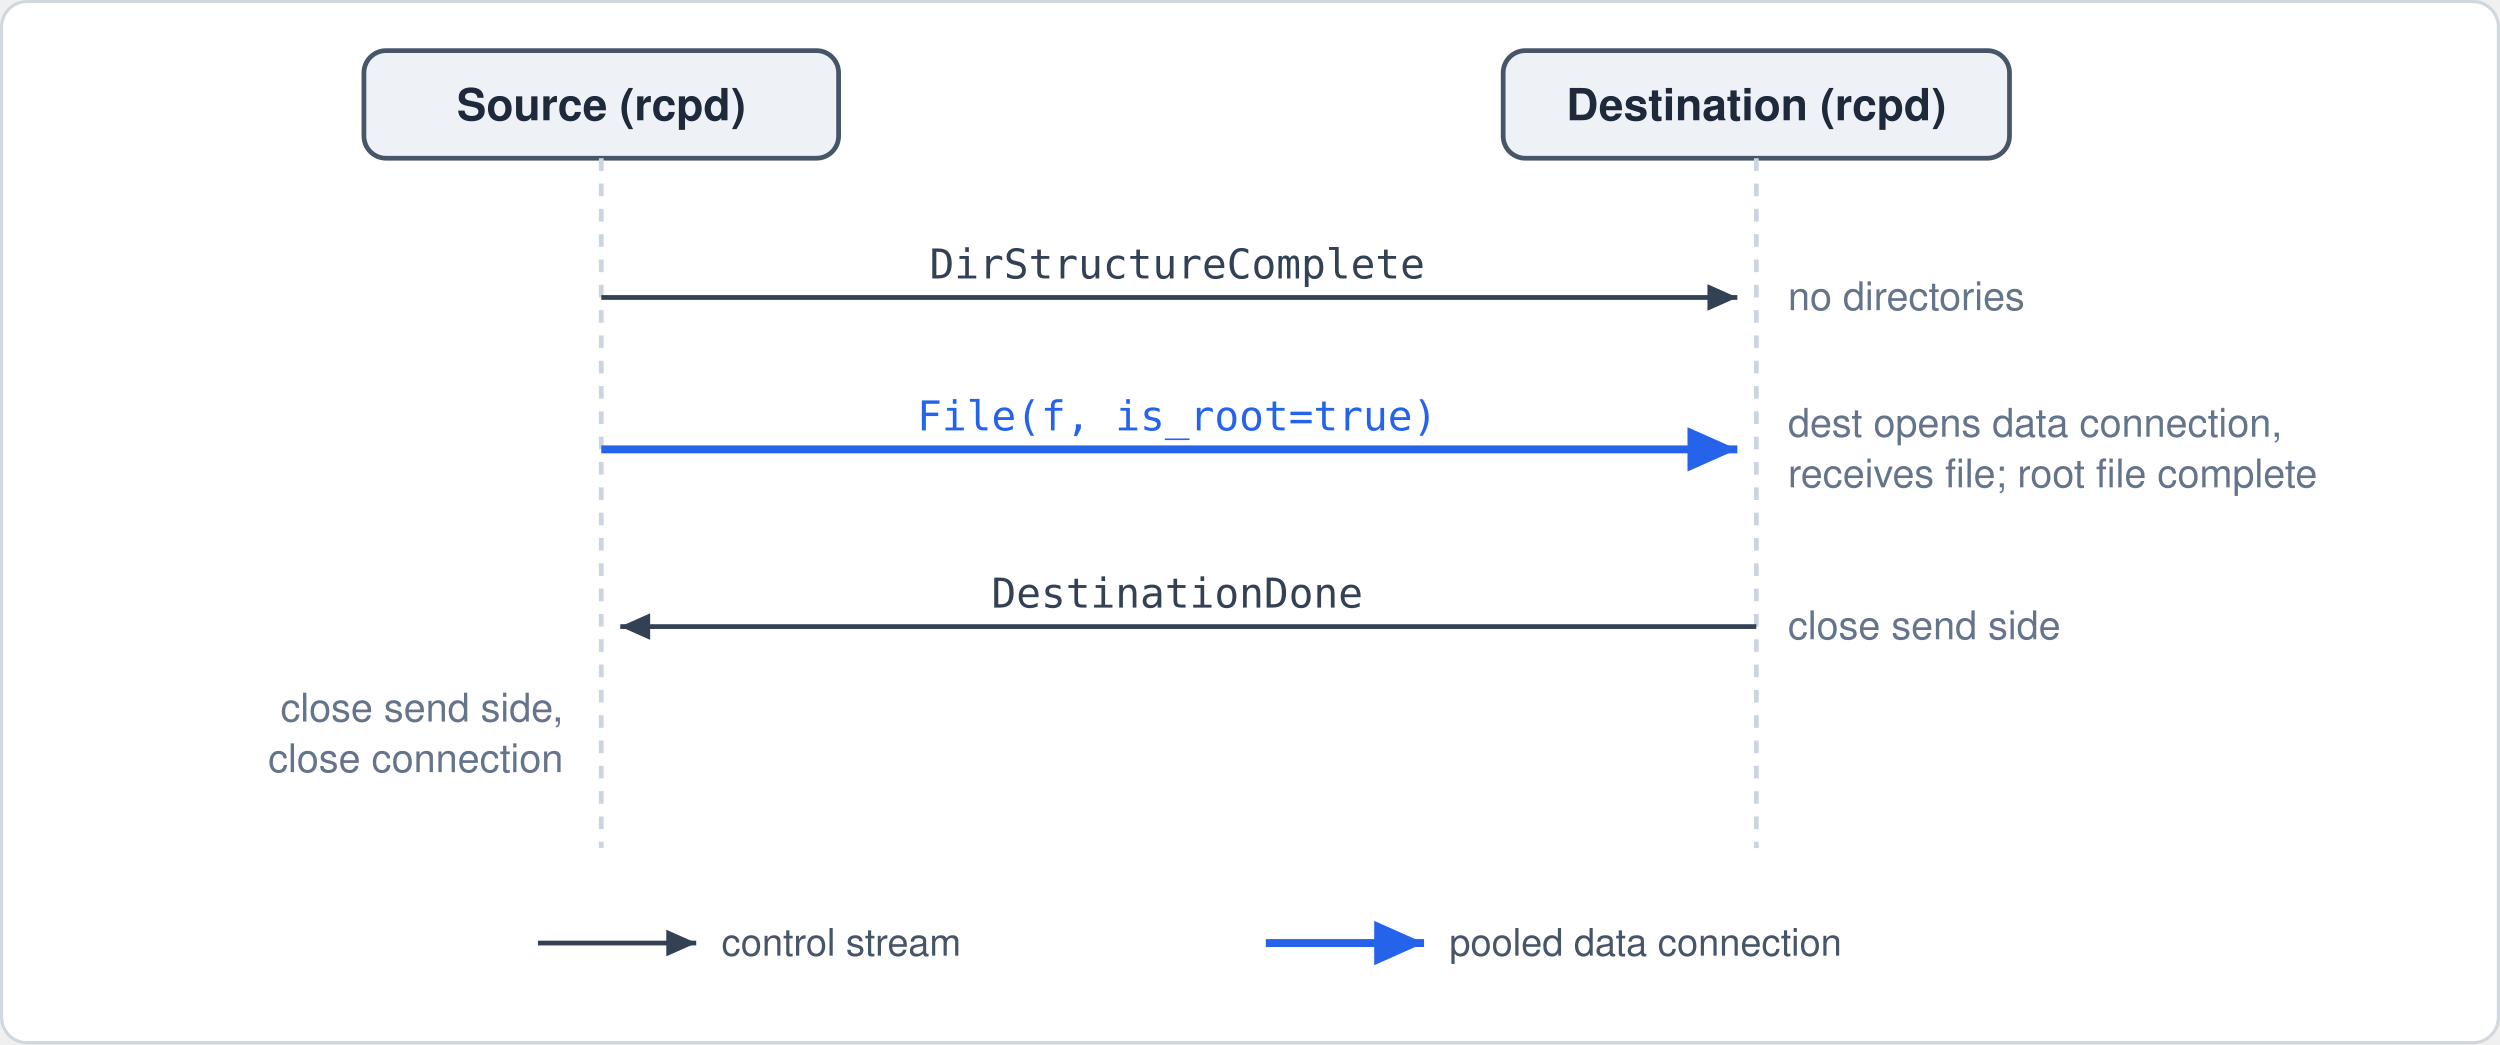
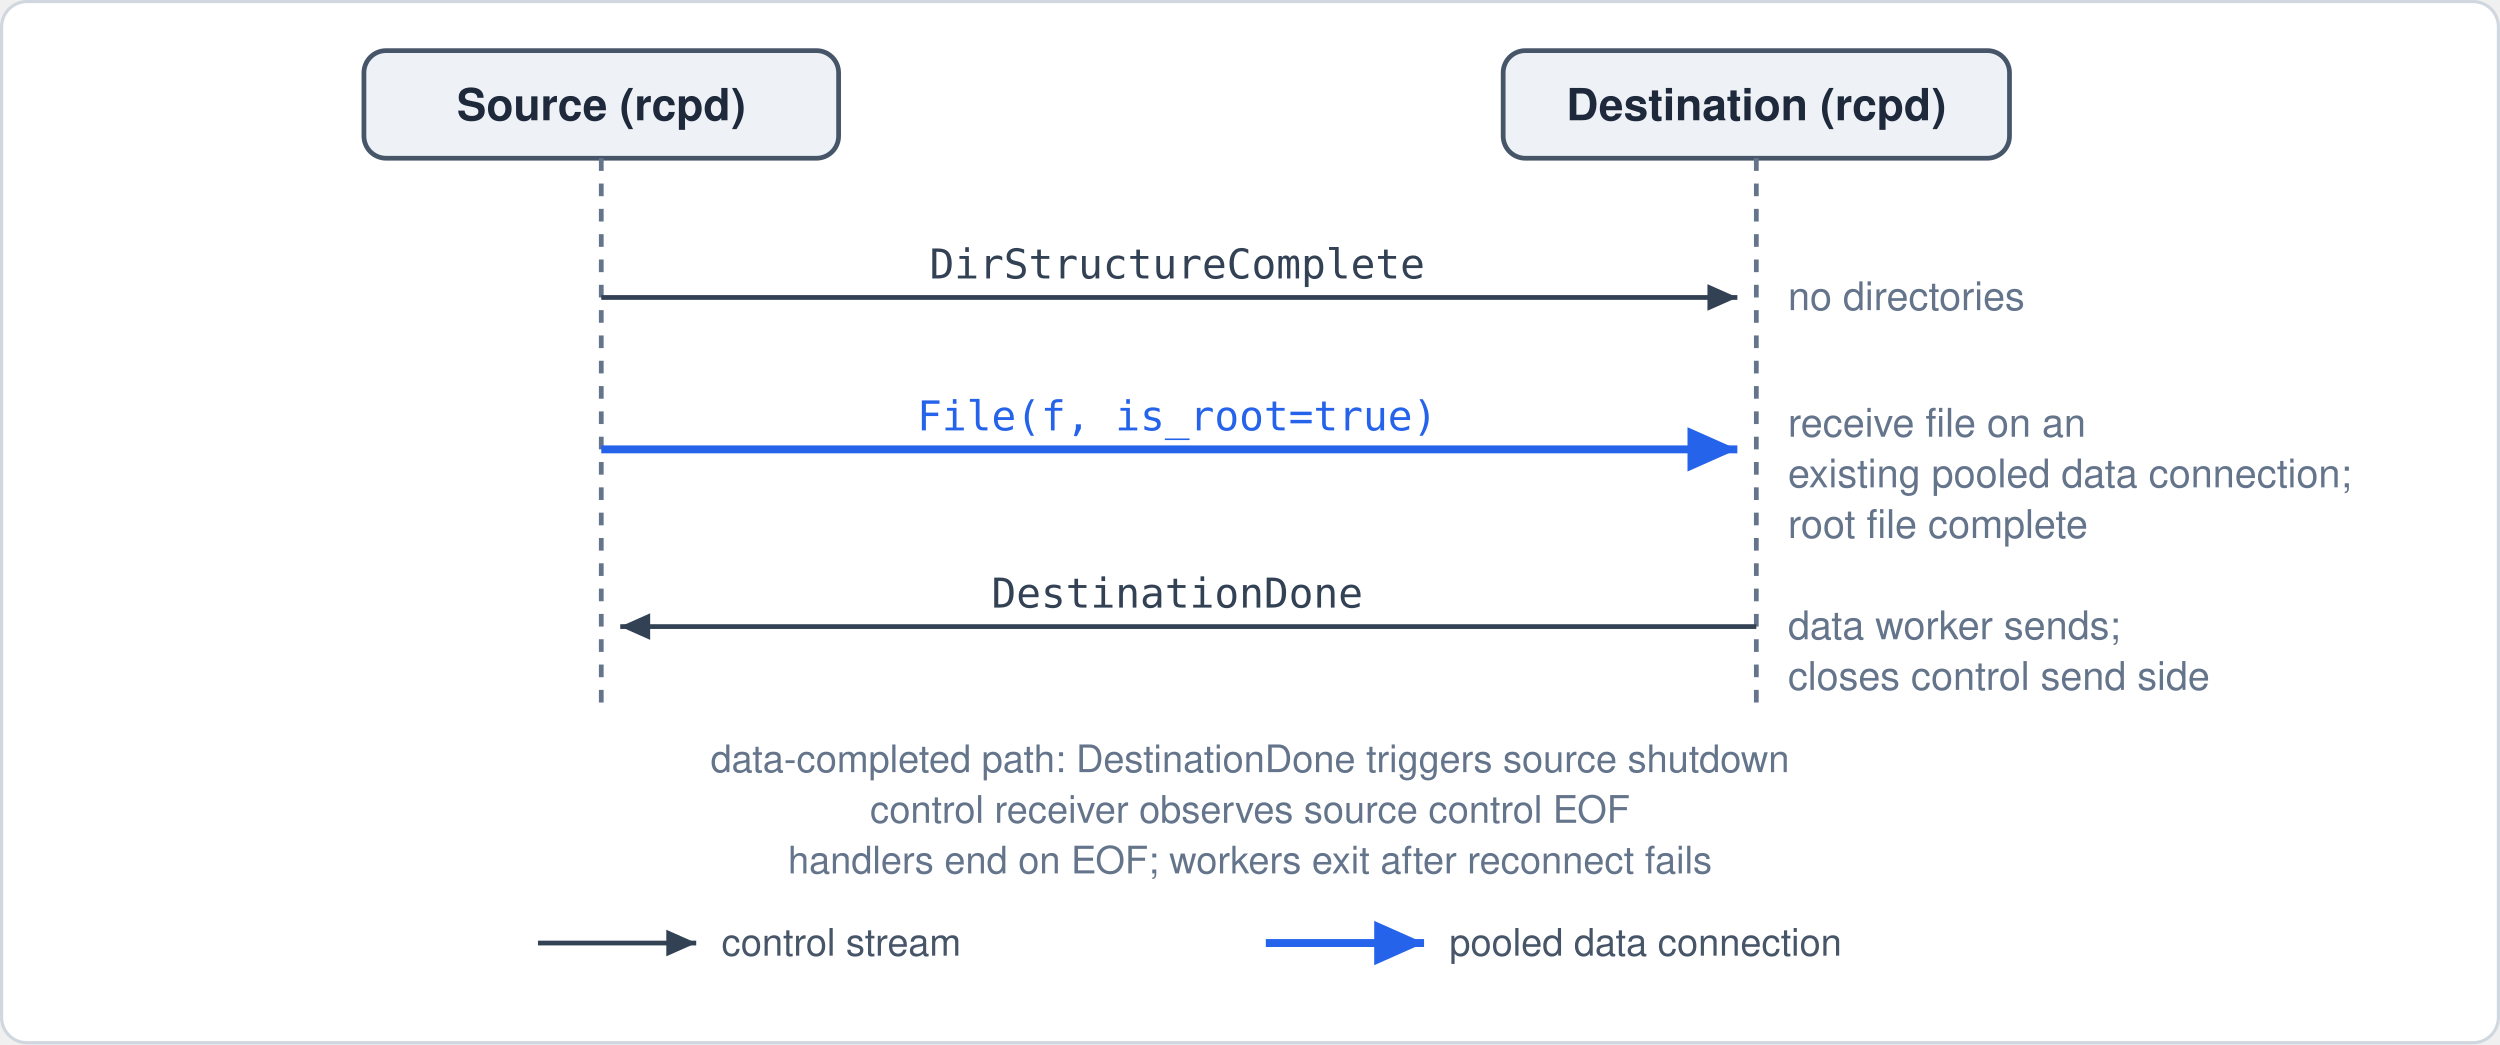
- <svg xmlns="http://www.w3.org/2000/svg" viewBox="0 0 790 330" font-family="-apple-system, 'Segoe UI', Helvetica, Arial, sans-serif">
+ <svg xmlns="http://www.w3.org/2000/svg" viewBox="0 0 790 330" font-family="-apple-system, 'Segoe UI', Helvetica, Arial, sans-serif" role="img" aria-labelledby="single-file-title single-file-desc">
  <defs>
    <marker id="ar-ctl" viewBox="0 0 10 10" refX="9" refY="5" markerWidth="7" markerHeight="7" orient="auto-start-reverse">
      <path d="M 0 1 L 9 5 L 0 9 z" fill="#334155" />
    </marker>
    <marker id="ar-data" viewBox="0 0 10 10" refX="9" refY="5" markerWidth="7" markerHeight="7" orient="auto-start-reverse">
      <path d="M 0 1 L 9 5 L 0 9 z" fill="#2563eb" />
    </marker>
  </defs>
  <rect x="0.5" y="0.5" width="789" height="329" rx="8" fill="#ffffff" stroke="#d0d7de" />
  <rect x="115" y="16" width="150" height="34" rx="7" fill="#eef2f7" stroke="#475569" stroke-width="1.5" />
  <text x="190" y="38" text-anchor="middle" font-size="14" font-weight="600" fill="#1e293b">Source (rcpd)</text>
  <rect x="475" y="16" width="160" height="34" rx="7" fill="#eef2f7" stroke="#475569" stroke-width="1.5" />
  <text x="555" y="38" text-anchor="middle" font-size="14" font-weight="600" fill="#1e293b">Destination (rcpd)</text>
-   <line x1="190" y1="50" x2="190" y2="268" stroke="#cbd5e1" stroke-width="1.5" stroke-dasharray="4 4" />
-   <line x1="555" y1="50" x2="555" y2="268" stroke="#cbd5e1" stroke-width="1.5" stroke-dasharray="4 4" />
+   <line x1="190" y1="50" x2="190" y2="224" stroke="#64748b" stroke-width="1.5" stroke-dasharray="4 4" />
+   <line x1="555" y1="50" x2="555" y2="224" stroke="#64748b" stroke-width="1.5" stroke-dasharray="4 4" />
  <line x1="190" y1="94" x2="549" y2="94" stroke="#334155" stroke-width="1.5" marker-end="url(#ar-ctl)" />
  <text x="372" y="88" text-anchor="middle" font-size="13" font-family="ui-monospace, SFMono-Regular, Menlo, Consolas, monospace" fill="#334155">DirStructureComplete</text>
  <text x="565" y="98" text-anchor="start" font-size="12.5" fill="#64748b">no directories</text>
  <line x1="190" y1="142" x2="549" y2="142" stroke="#2563eb" stroke-width="2.5" marker-end="url(#ar-data)" />
  <text x="372" y="136" text-anchor="middle" font-size="13" font-family="ui-monospace, SFMono-Regular, Menlo, Consolas, monospace" fill="#2563eb">File(f, is_root=true)</text>
  <g font-size="12.5" fill="#64748b">
-     <text x="565" y="138" text-anchor="start">dest opens data connection,</text>
-     <text x="565" y="154" text-anchor="start">receives file; root file complete</text>
+     <text x="565" y="138" text-anchor="start">receive file on an</text>
+     <text x="565" y="154" text-anchor="start">existing pooled data connection;</text>
+     <text x="565" y="170" text-anchor="start">root file complete</text>
  </g>
  <line x1="555" y1="198" x2="196" y2="198" stroke="#334155" stroke-width="1.5" marker-end="url(#ar-ctl)" />
  <text x="372" y="192" text-anchor="middle" font-size="13" font-family="ui-monospace, SFMono-Regular, Menlo, Consolas, monospace" fill="#334155">DestinationDone</text>
-   <text x="565" y="202" text-anchor="start" font-size="12.5" fill="#64748b">close send side</text>
  <g font-size="12.5" fill="#64748b">
-     <text x="178" y="228" text-anchor="end">close send side,</text>
-     <text x="178" y="244" text-anchor="end">close connection</text>
+     <text x="565" y="202" text-anchor="start">data worker sends;</text>
+     <text x="565" y="218" text-anchor="start">closes control send side</text>
+   </g>
+   <g text-anchor="middle" font-size="12" fill="#64748b">
+     <text x="395" y="244">data-completed path: DestinationDone triggers source shutdown</text>
+     <text x="395" y="260">control receiver observes source control EOF</text>
+     <text x="395" y="276">handlers end on EOF; workers exit after reconnect fails</text>
  </g>
  <g font-size="12">
    <line x1="170" y1="298" x2="220" y2="298" stroke="#334155" stroke-width="1.5" marker-end="url(#ar-ctl)" />
    <text x="228" y="302" fill="#475569">control stream</text>
    <line x1="400" y1="298" x2="450" y2="298" stroke="#2563eb" stroke-width="2.5" marker-end="url(#ar-data)" />
    <text x="458" y="302" fill="#475569">pooled data connection</text>
  </g>
</svg>
